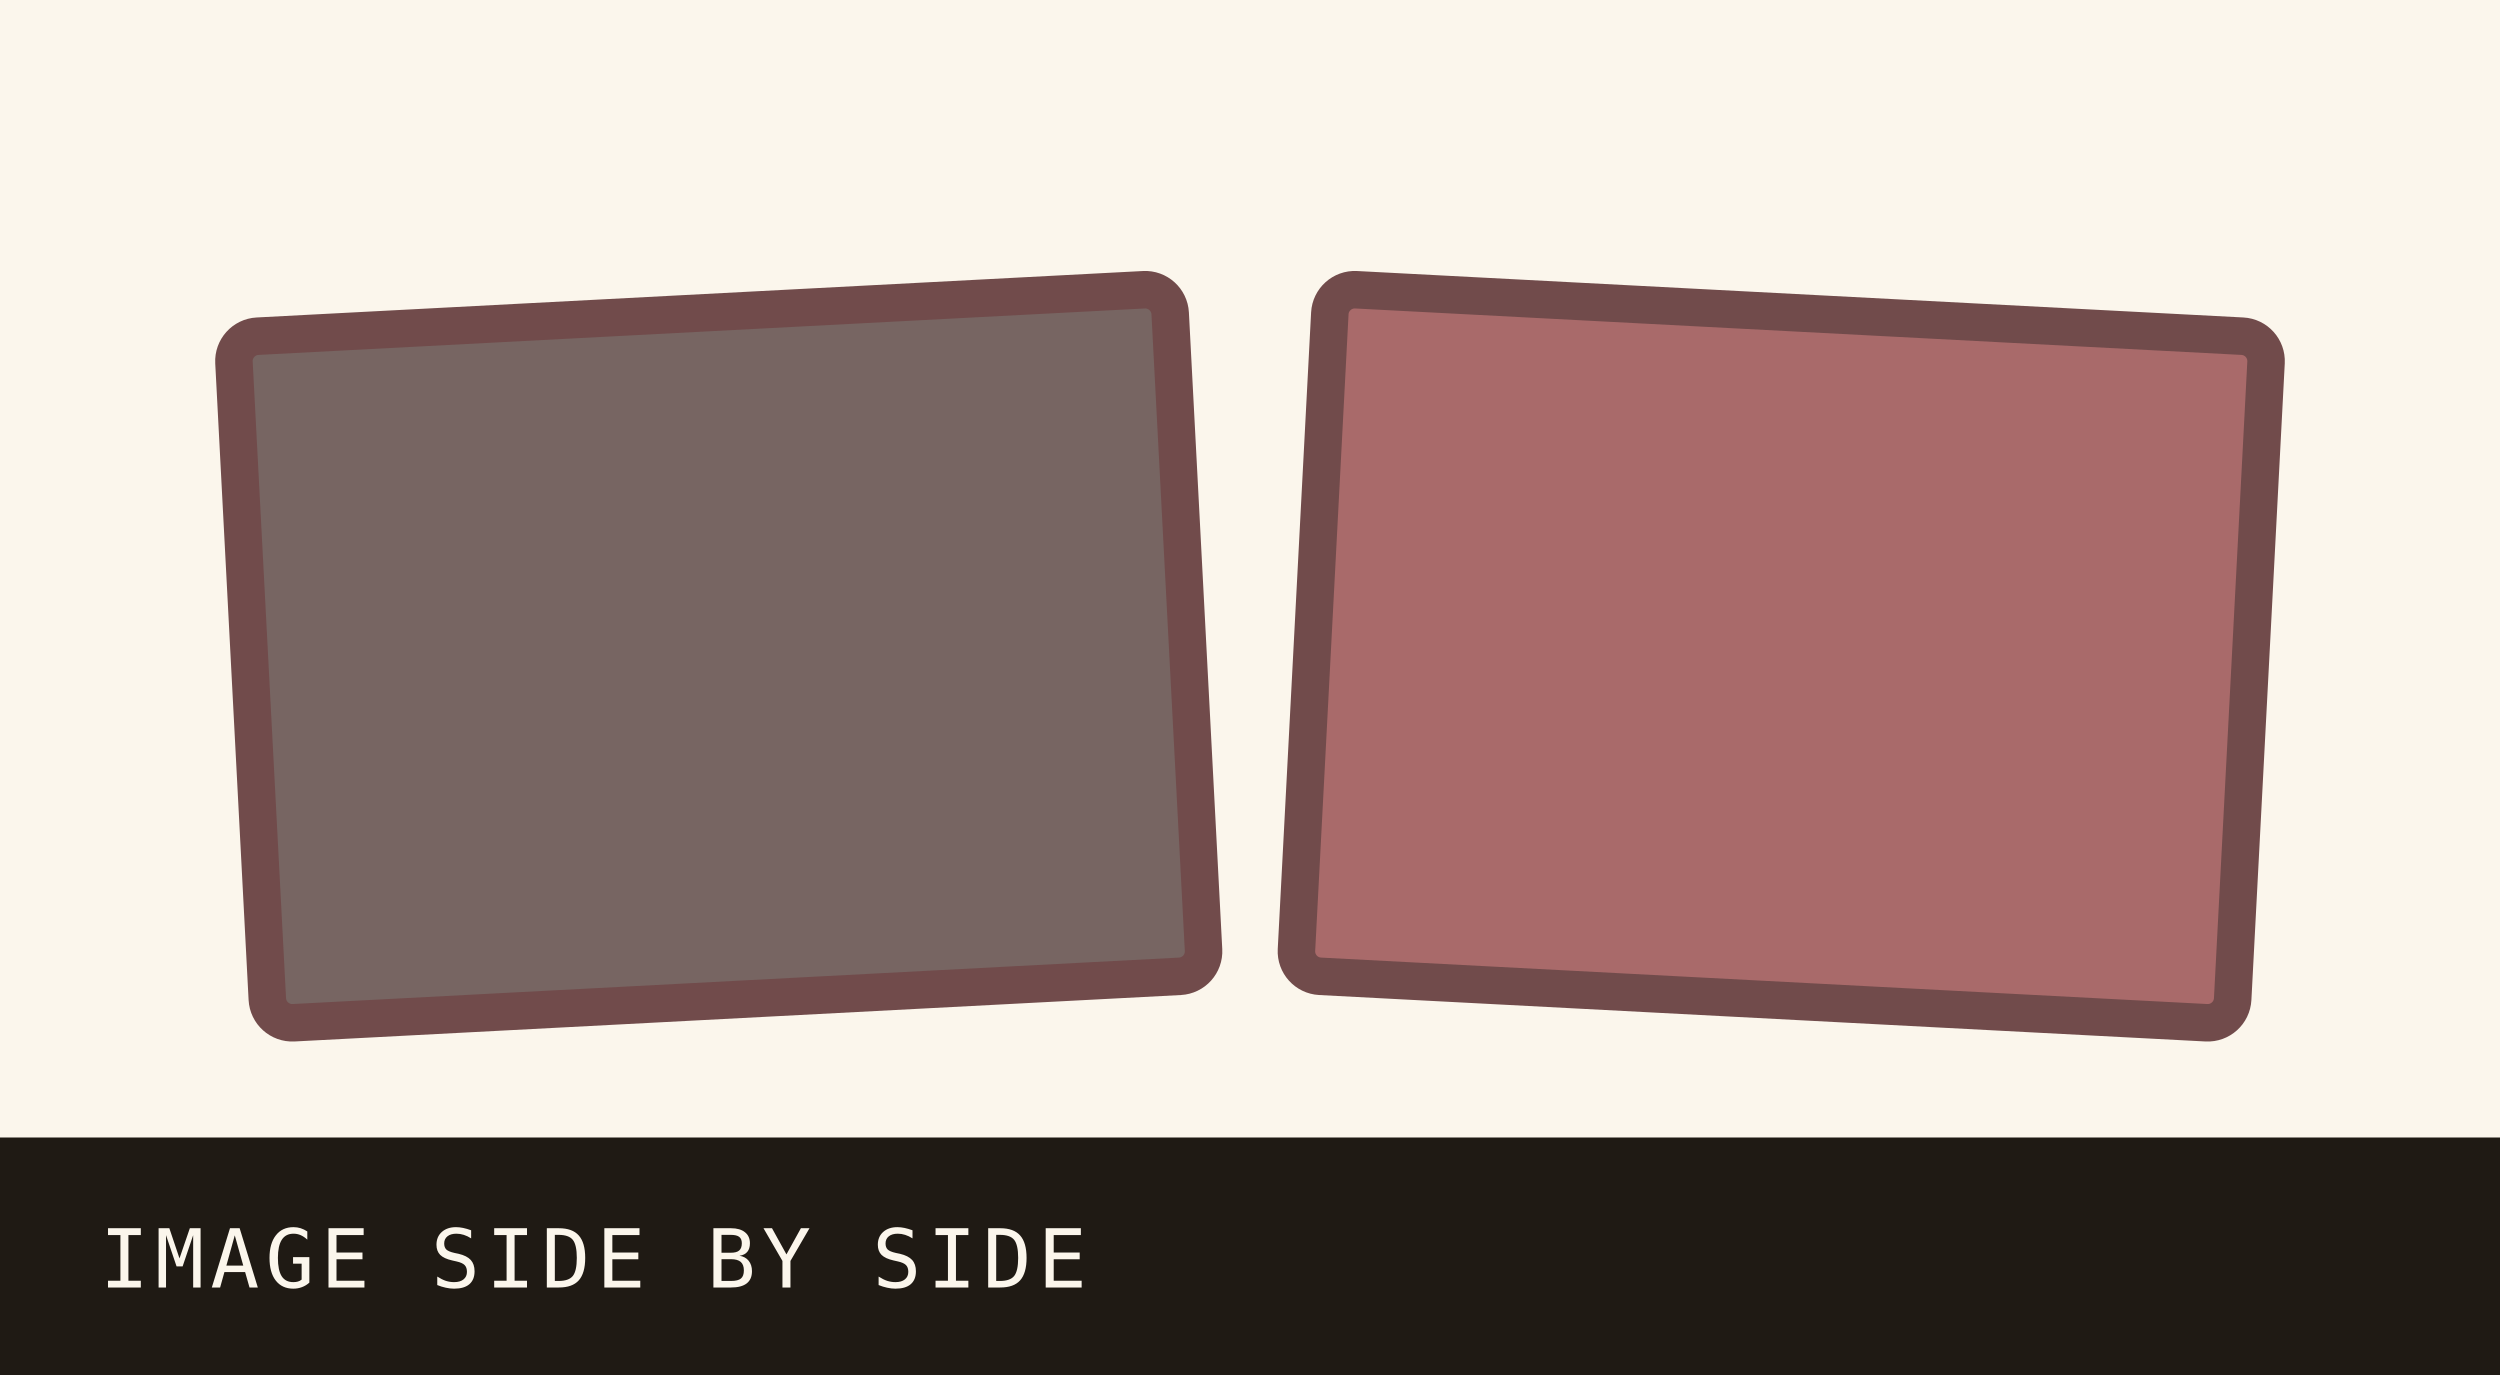
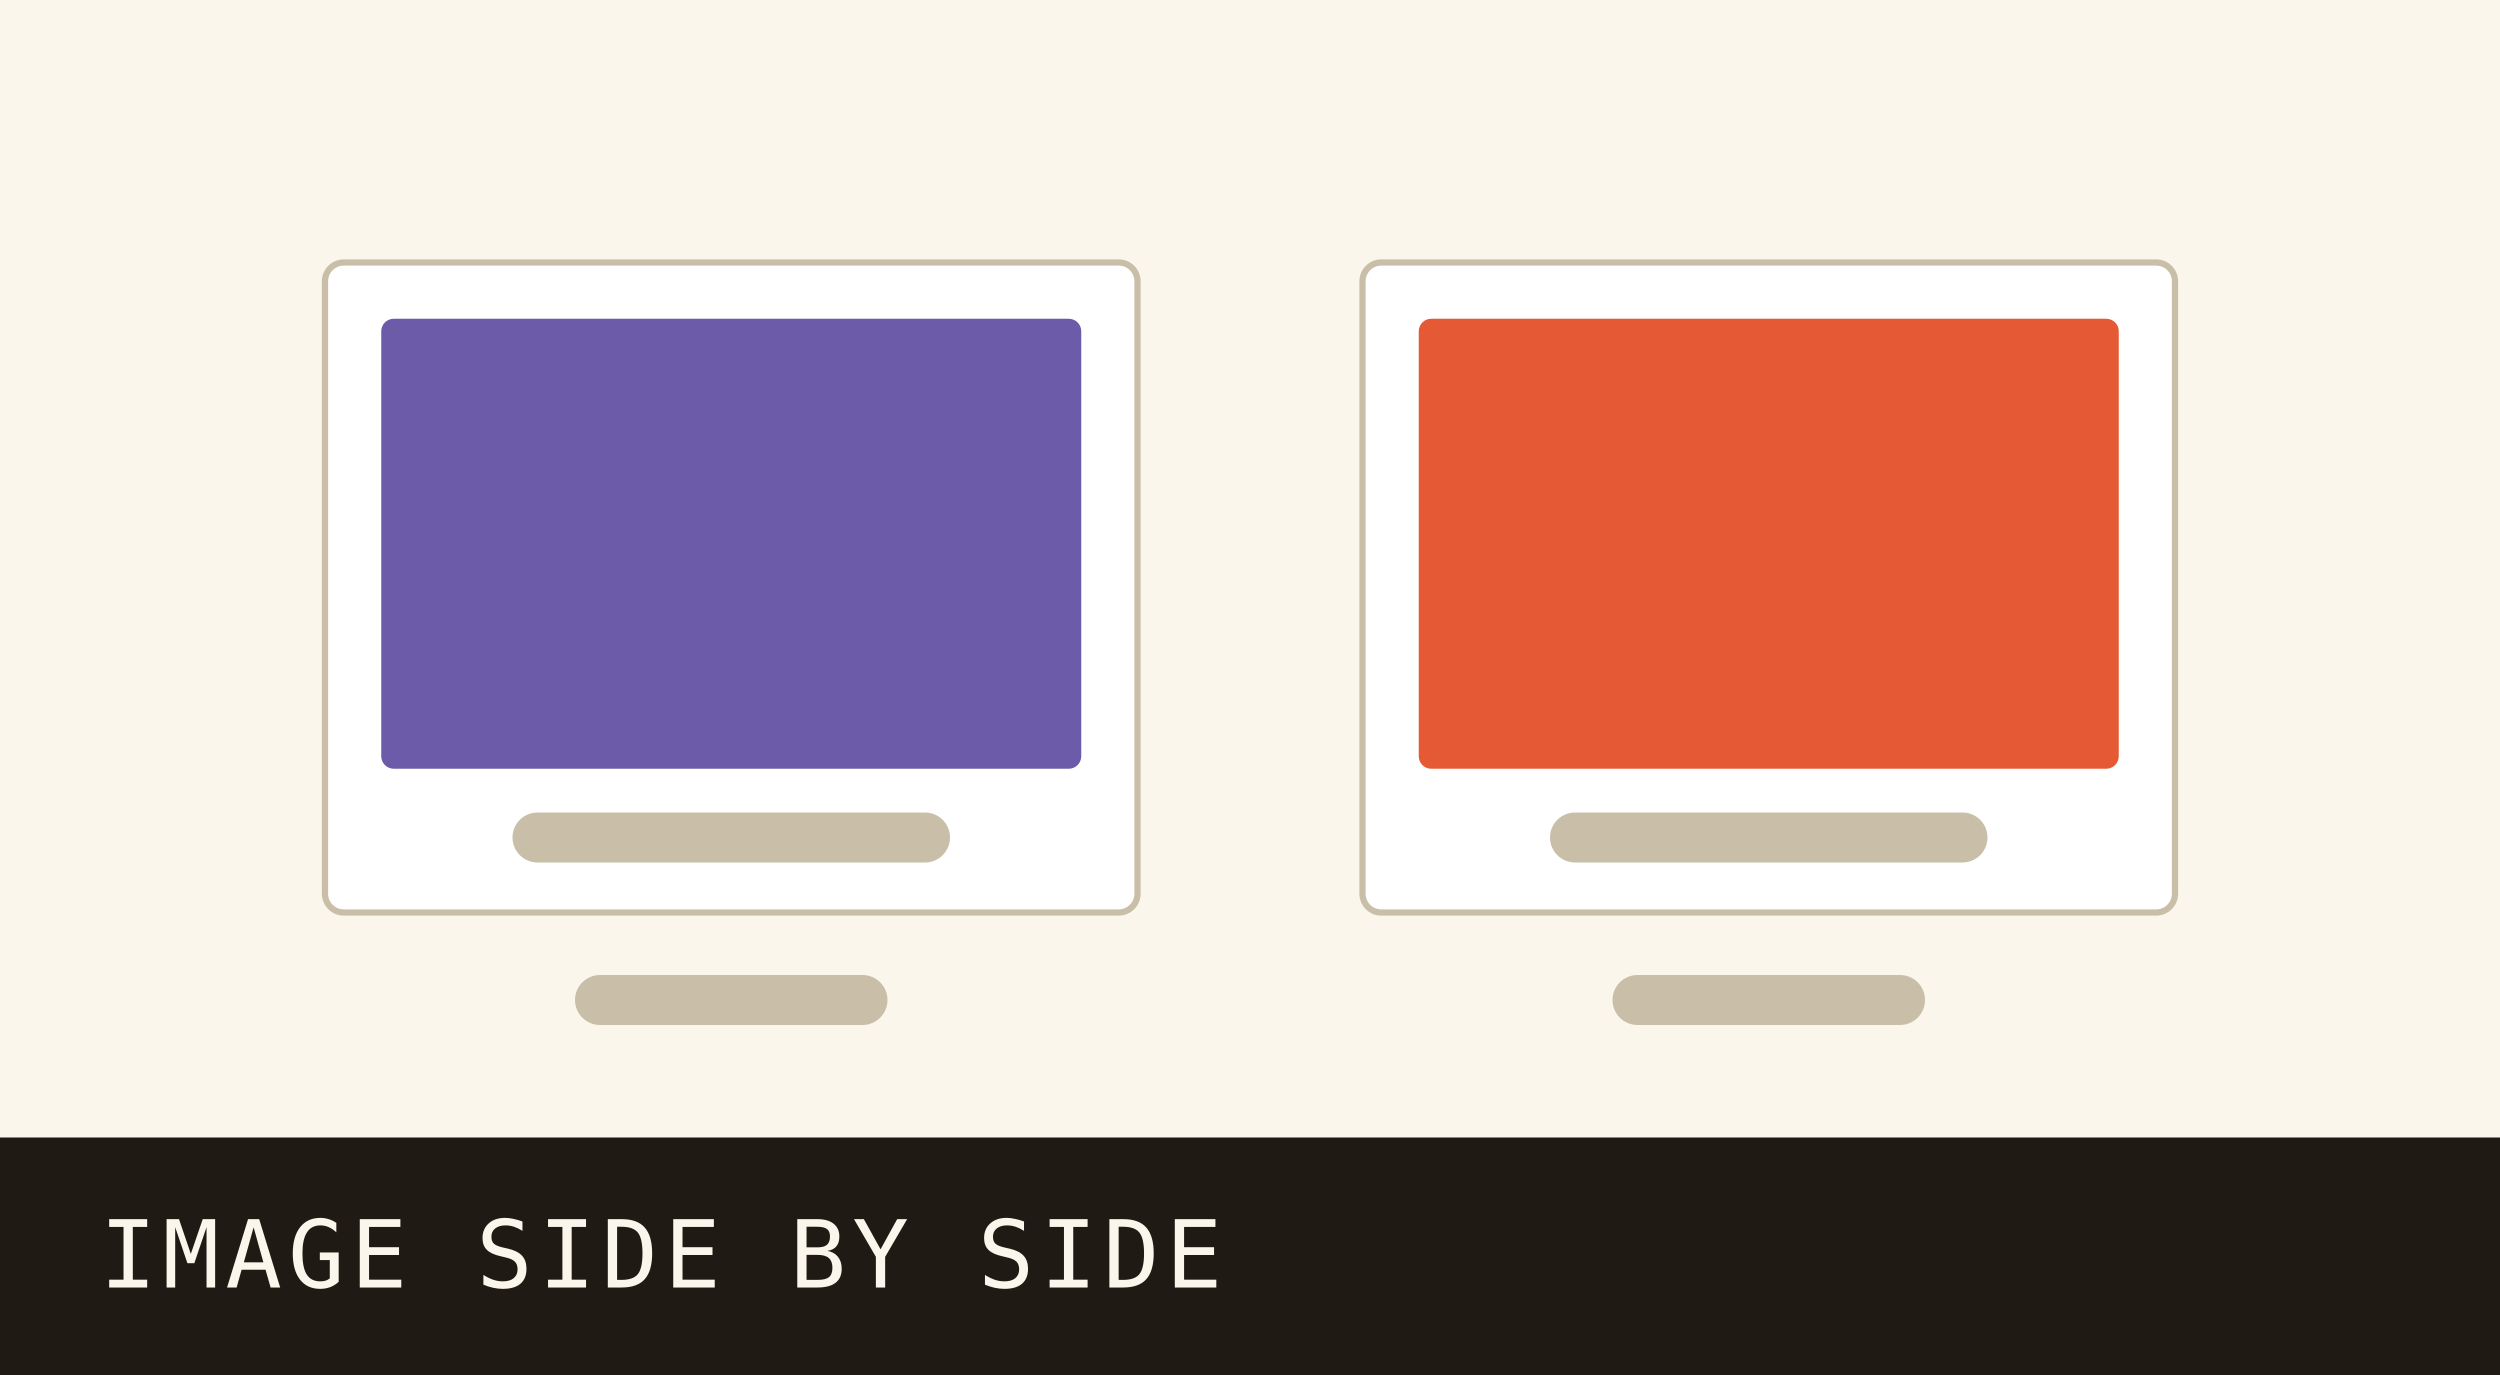
<svg xmlns="http://www.w3.org/2000/svg" width="400" height="220" viewBox="0 0 400 220">
  <rect width="400" height="220" fill="#fbf6ec" />
-   <rect x="40" y="50" width="150" height="110" rx="4" fill="#776562" stroke="#714B4B" stroke-width="6" transform="rotate(-3 115 105)" />
-   <rect x="210" y="50" width="150" height="110" rx="4" fill="#A96A6A" stroke="#714B4B" stroke-width="6" transform="rotate(3 285 105)" />
+   <rect x="52" y="42" width="130" height="104" rx="3" fill="#ffffff" stroke="#c9bfa9" stroke-width="1" />
+   <rect x="61" y="51" width="112" height="72" rx="2" fill="#6b5ba8" />
+   <rect x="82" y="130" width="70" height="8" rx="4" fill="#c9bfa9" />
+   <rect x="92" y="156" width="50" height="8" rx="4" fill="#c9bfa9" />
+   <rect x="218" y="42" width="130" height="104" rx="3" fill="#ffffff" stroke="#c9bfa9" stroke-width="1" />
+   <rect x="227" y="51" width="112" height="72" rx="2" fill="#e55934" />
+   <rect x="248" y="130" width="70" height="8" rx="4" fill="#c9bfa9" />
+   <rect x="258" y="156" width="50" height="8" rx="4" fill="#c9bfa9" />
  <rect x="0" y="182" width="400" height="38" fill="#1f1a14" />
-   <text x="16" y="206" font-family="ui-monospace, Menlo, monospace" font-size="13" letter-spacing="1" fill="#fbf6ec">IMAGE SIDE BY SIDE</text>
+   <text x="16" y="206" font-family="ui-monospace, Menlo, monospace" font-size="15" letter-spacing="1" fill="#fbf6ec">IMAGE SIDE BY SIDE</text>
</svg>
